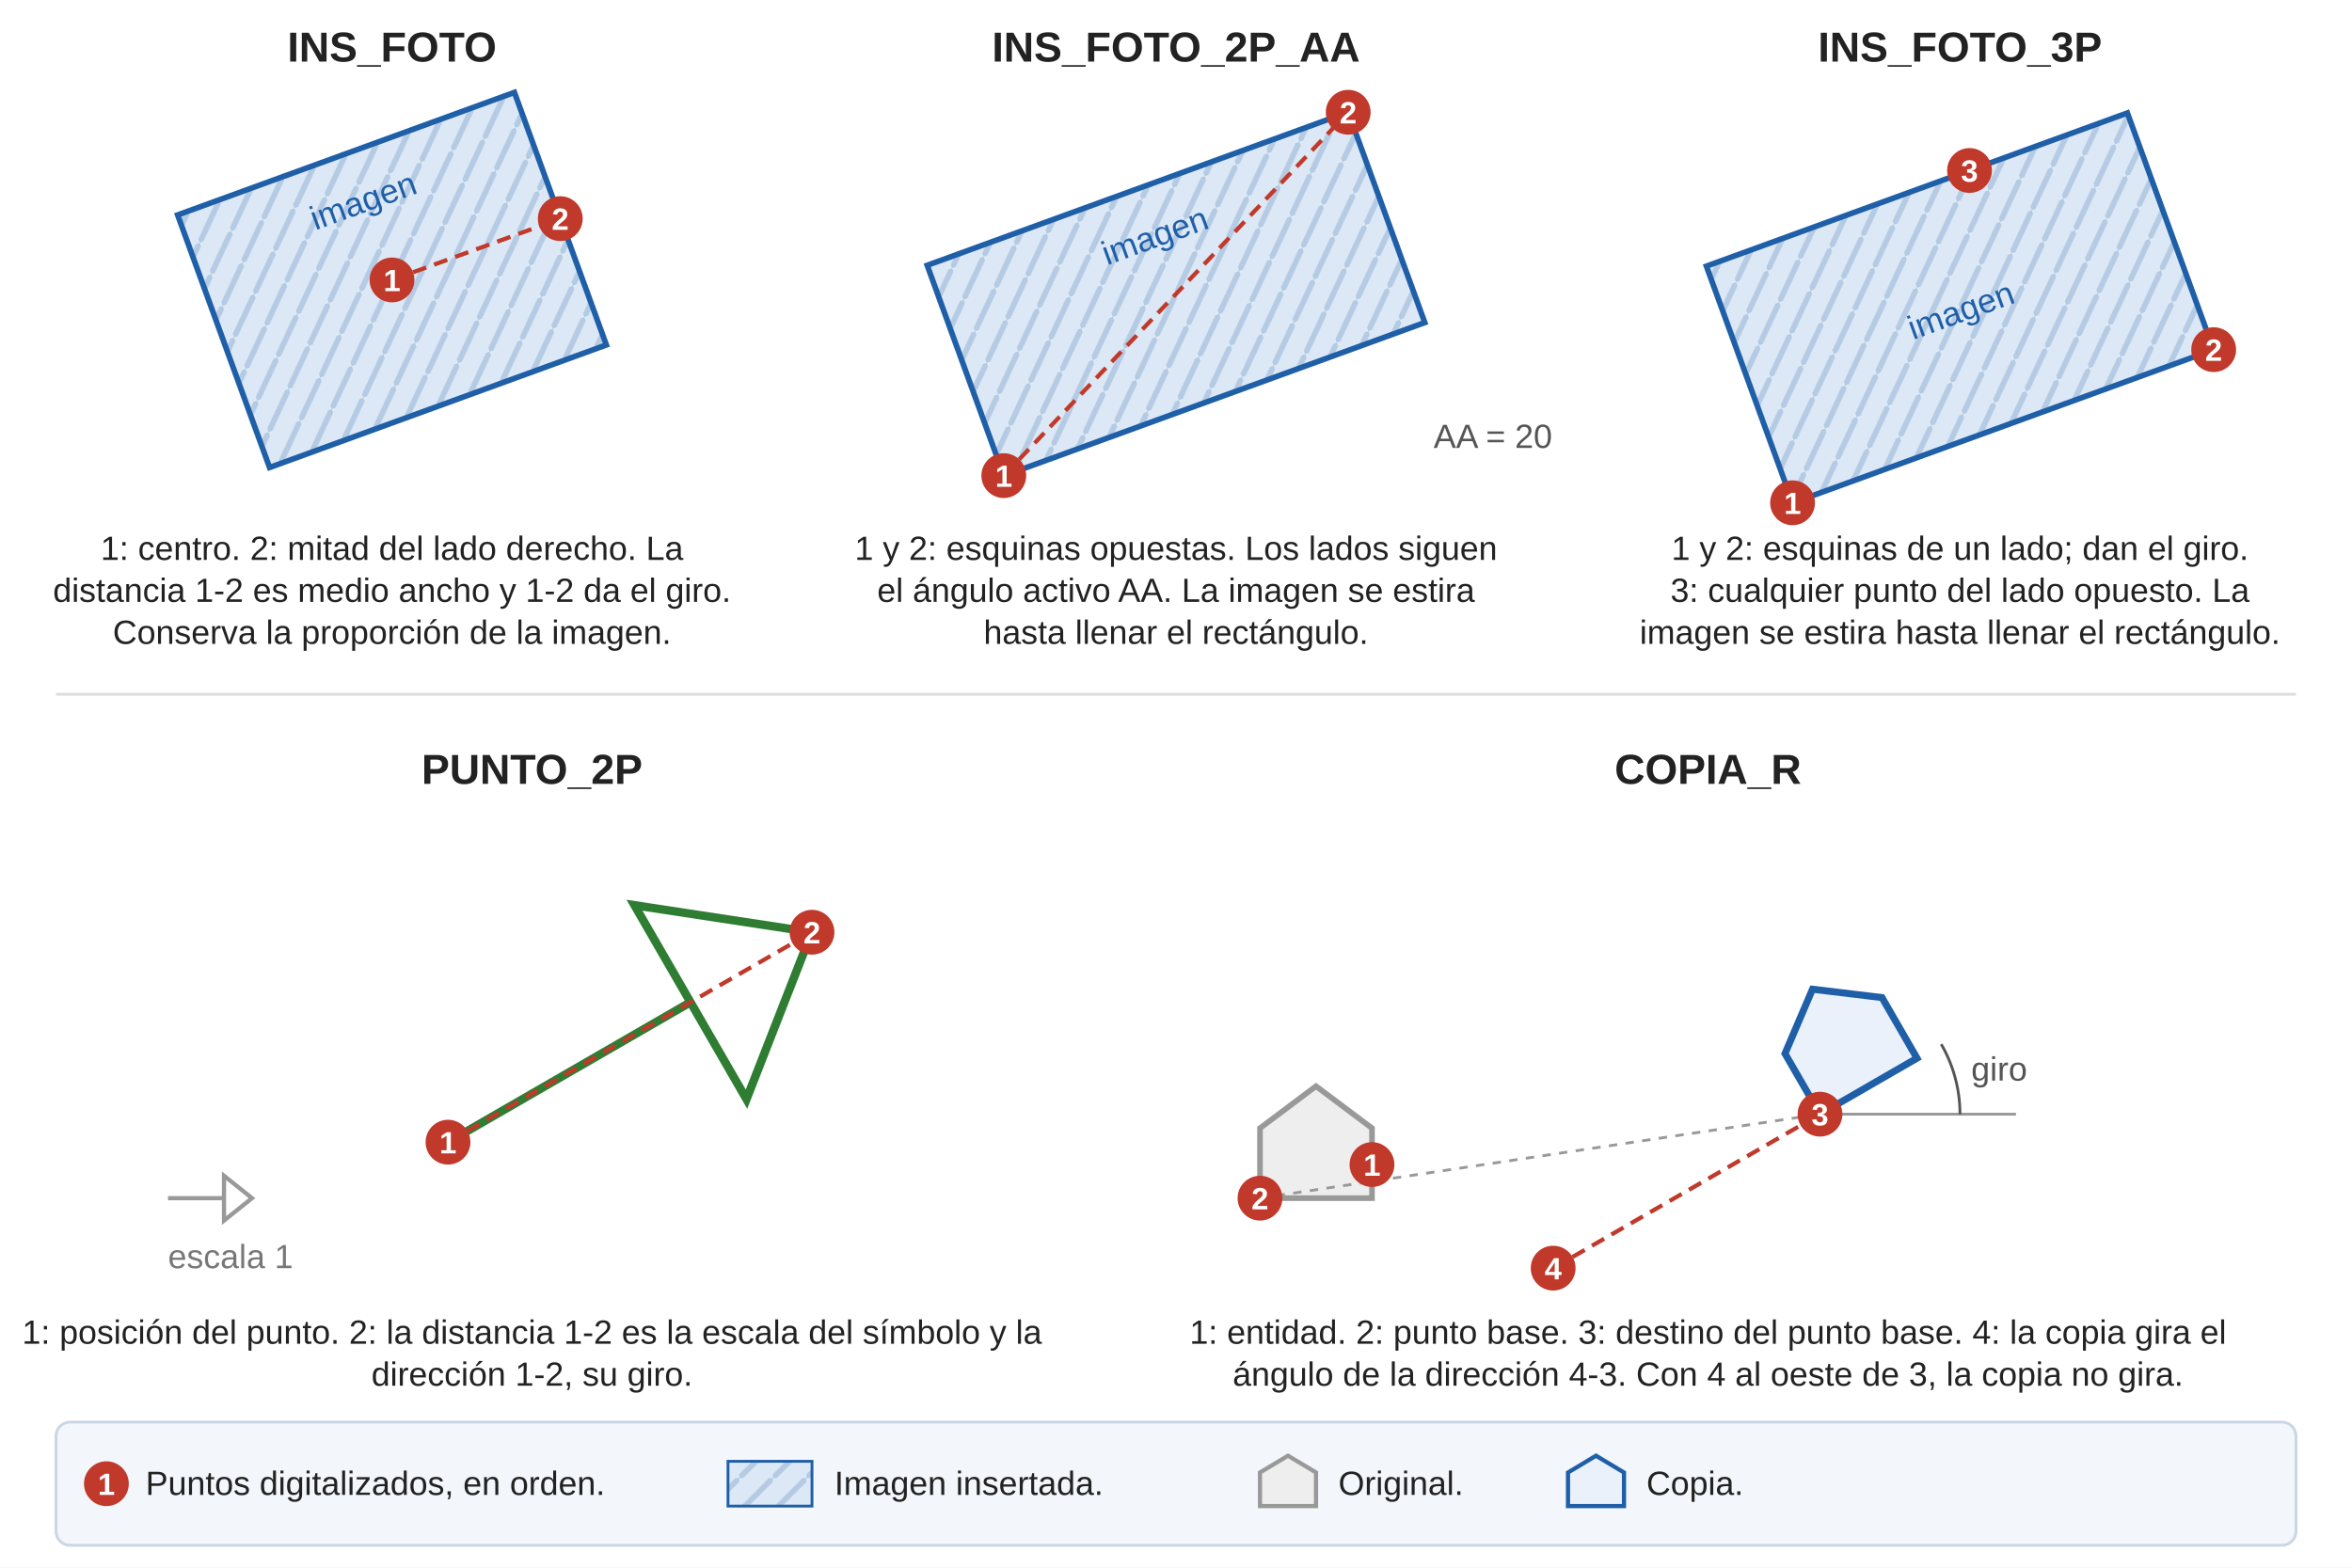
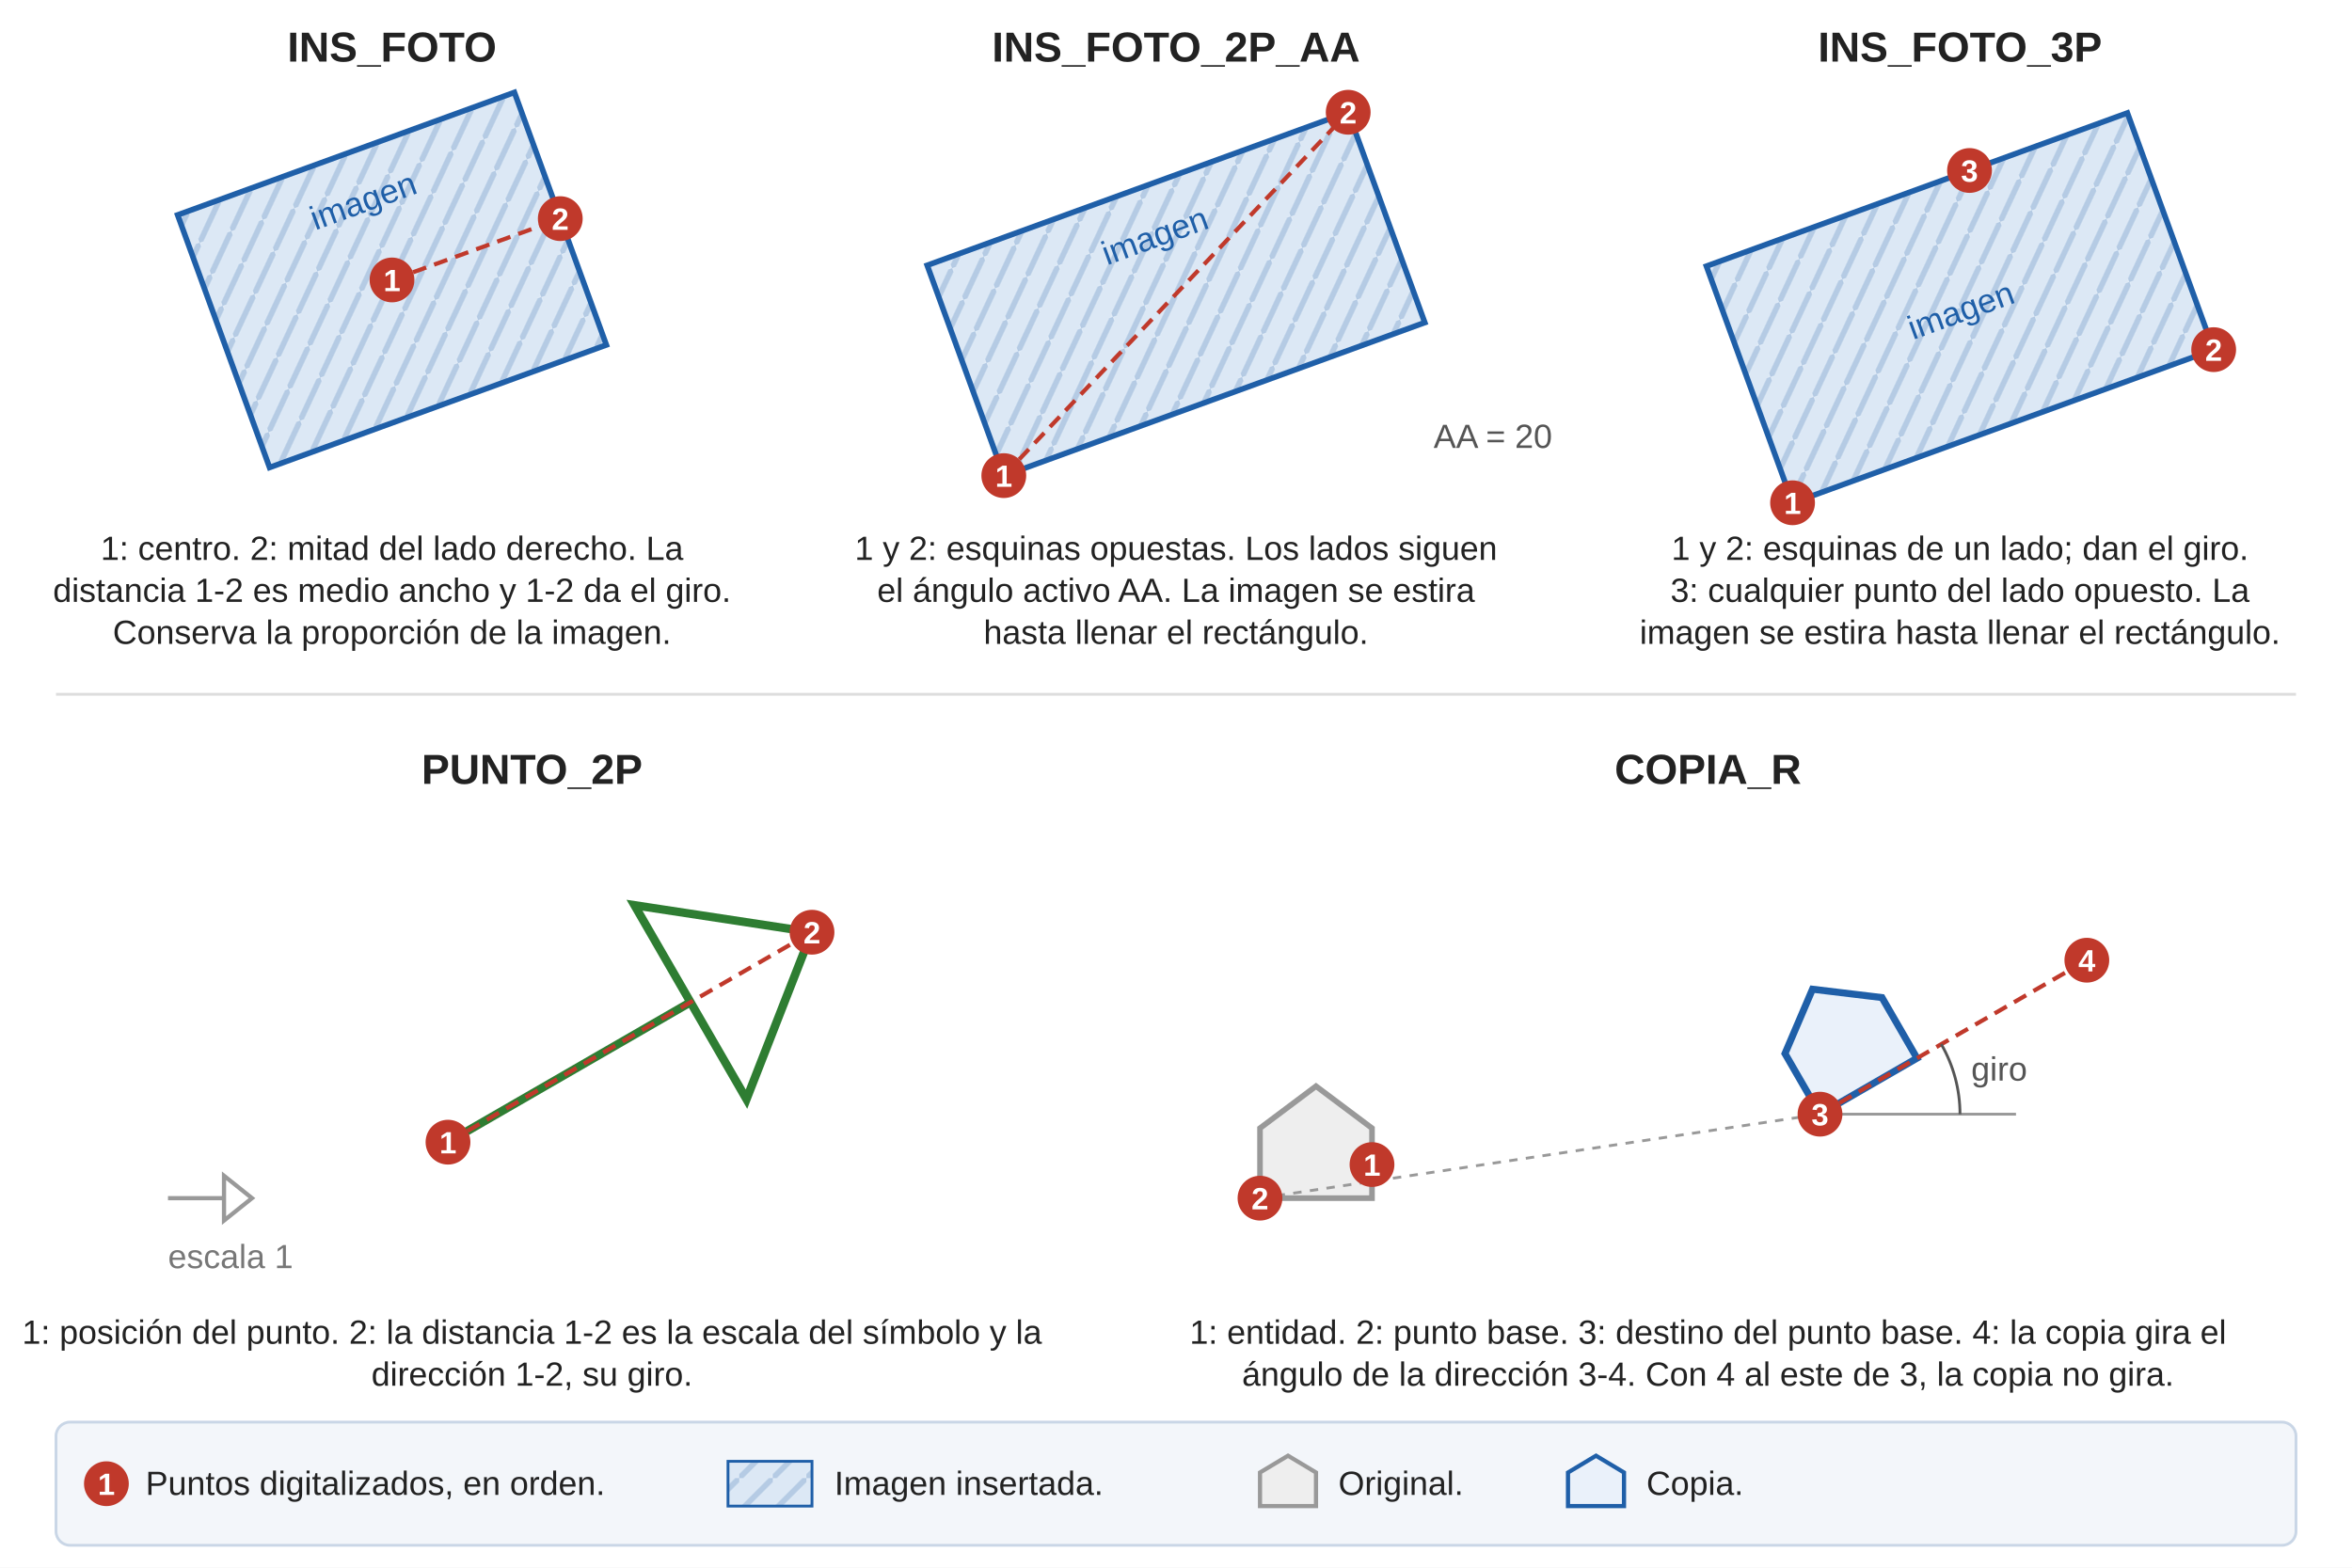
<svg xmlns="http://www.w3.org/2000/svg" width="840" height="560" viewBox="0 0 840 560" font-family="Segoe UI, Arial, sans-serif" font-size="12">
  <defs>
    <g id="p1">
      <circle r="8" fill="#c0392b" />
      <text y="4" text-anchor="middle" fill="#fff" font-size="11" font-weight="bold">1</text>
    </g>
    <g id="p2">
      <circle r="8" fill="#c0392b" />
      <text y="4" text-anchor="middle" fill="#fff" font-size="11" font-weight="bold">2</text>
    </g>
    <g id="p3">
      <circle r="8" fill="#c0392b" />
      <text y="4" text-anchor="middle" fill="#fff" font-size="11" font-weight="bold">3</text>
    </g>
    <g id="p4">
      <circle r="8" fill="#c0392b" />
      <text y="4" text-anchor="middle" fill="#fff" font-size="11" font-weight="bold">4</text>
    </g>
    <pattern id="textura" width="12" height="12" patternUnits="userSpaceOnUse">
      <rect width="12" height="12" fill="#dce8f5" />
      <path d="M 0 12 L 12 0" stroke="#b5cbe4" stroke-width="2" />
    </pattern>
  </defs>
  <rect width="840" height="560" fill="#ffffff" />
  <g transform="translate(0,0)">
    <text x="140" y="22" text-anchor="middle" font-size="15" font-weight="bold" fill="#222">INS_FOTO</text>
    <g transform="translate(140,100) rotate(-20)">
      <rect x="-64" y="-48" width="128" height="96" fill="url(#textura)" stroke="#1f5fa8" stroke-width="2" />
      <text x="0" y="-26" text-anchor="middle" fill="#1f5fa8">imagen</text>
      <line x1="0" y1="0" x2="64" y2="0" stroke="#c0392b" stroke-width="1.5" stroke-dasharray="5 3" />
    </g>
    <use href="#p1" x="140" y="100" />
    <use href="#p2" x="200.1" y="78.1" />
    <text x="140" y="200" text-anchor="middle" fill="#222">1: centro. 2: mitad del lado derecho. La</text>
    <text x="140" y="215" text-anchor="middle" fill="#222">distancia 1-2 es medio ancho y 1-2 da el giro.</text>
    <text x="140" y="230" text-anchor="middle" fill="#222">Conserva la proporción de la imagen.</text>
  </g>
  <g transform="translate(280,0)">
    <text x="140" y="22" text-anchor="middle" font-size="15" font-weight="bold" fill="#222">INS_FOTO_2P_AA</text>
    <g transform="translate(140,105) rotate(-20)">
      <rect x="-80" y="-40" width="160" height="80" fill="url(#textura)" stroke="#1f5fa8" stroke-width="2" />
      <text x="0" y="-18" text-anchor="middle" fill="#1f5fa8">imagen</text>
    </g>
    <line x1="78.5" y1="169.9" x2="201.5" y2="40.1" stroke="#c0392b" stroke-width="1.5" stroke-dasharray="5 3" />
    <use href="#p1" x="78.5" y="169.9" />
    <use href="#p2" x="201.5" y="40.1" />
    <text x="232" y="160" fill="#555">AA = 20</text>
    <text x="140" y="200" text-anchor="middle" fill="#222">1 y 2: esquinas opuestas. Los lados siguen</text>
    <text x="140" y="215" text-anchor="middle" fill="#222">el ángulo activo AA. La imagen se estira</text>
    <text x="140" y="230" text-anchor="middle" fill="#222">hasta llenar el rectángulo.</text>
  </g>
  <g transform="translate(560,0)">
    <text x="140" y="22" text-anchor="middle" font-size="15" font-weight="bold" fill="#222">INS_FOTO_3P</text>
    <g transform="translate(140,110) rotate(-20)">
      <rect x="-80" y="-45" width="160" height="90" fill="url(#textura)" stroke="#1f5fa8" stroke-width="2" />
      <text x="0" y="5" text-anchor="middle" fill="#1f5fa8">imagen</text>
    </g>
    <use href="#p1" x="80.2" y="179.6" />
    <use href="#p2" x="230.6" y="124.9" />
    <use href="#p3" x="143.4" y="60.9" />
    <text x="140" y="200" text-anchor="middle" fill="#222">1 y 2: esquinas de un lado; dan el giro.</text>
    <text x="140" y="215" text-anchor="middle" fill="#222">3: cualquier punto del lado opuesto. La</text>
    <text x="140" y="230" text-anchor="middle" fill="#222">imagen se estira hasta llenar el rectángulo.</text>
  </g>
  <line x1="20" y1="248" x2="820" y2="248" stroke="#ddd" />
  <g transform="translate(0,258)">
    <text x="190" y="22" text-anchor="middle" font-size="15" font-weight="bold" fill="#222">PUNTO_2P</text>
    <g transform="translate(60,170)" fill="none" stroke="#999" stroke-width="1.5">
      <path d="M 0 0 L 20 0 L 20 -8 L 30 0 L 20 8 L 20 0" />
    </g>
    <text x="60" y="195" fill="#777">escala 1</text>
    <g transform="translate(160,150) rotate(-30)">
      <path d="M 0 0 L 100 0 L 100 -40 L 150 0 L 100 40 L 100 0" fill="none" stroke="#2e7d32" stroke-width="3" />
      <line x1="0" y1="0" x2="150" y2="0" stroke="#c0392b" stroke-width="1.5" stroke-dasharray="5 3" />
    </g>
    <use href="#p1" x="160" y="150" />
    <use href="#p2" x="290" y="75" />
    <text x="190" y="222" text-anchor="middle" fill="#222">1: posición del punto. 2: la distancia 1-2 es la escala del símbolo y la</text>
    <text x="190" y="237" text-anchor="middle" fill="#222">dirección 1-2, su giro.</text>
  </g>
  <g transform="translate(400,258)">
    <text x="210" y="22" text-anchor="middle" font-size="15" font-weight="bold" fill="#222">COPIA_R</text>
    <polygon points="50,170 90,170 90,145 70,130 50,145" fill="#eee" stroke="#999" stroke-width="2" />
    <g transform="translate(250,140) rotate(-30)">
      <polygon points="0,0 40,0 40,-25 20,-40 0,-25" fill="#eaf1fa" stroke="#1f5fa8" stroke-width="2.5" />
    </g>
    <line x1="50" y1="170" x2="250" y2="140" stroke="#999" stroke-width="1" stroke-dasharray="3 3" />
-     <line x1="154.7" y1="195" x2="250" y2="140" stroke="#c0392b" stroke-width="1.5" stroke-dasharray="5 3" />
+     <line x1="250" y1="140" x2="345.3" y2="85" stroke="#c0392b" stroke-width="1.5" stroke-dasharray="5 3" />
    <line x1="250" y1="140" x2="320" y2="140" stroke="#999" stroke-width="1" />
    <path d="M 300 140 A 50 50 0 0 0 293.3 115" fill="none" stroke="#555" />
    <text x="304" y="128" fill="#555">giro</text>
    <use href="#p1" x="90" y="158" />
    <use href="#p2" x="50" y="170" />
    <use href="#p3" x="250" y="140" />
-     <use href="#p4" x="154.7" y="195" />
+     <use href="#p4" x="345.3" y="85" />
    <text x="210" y="222" text-anchor="middle" fill="#222">1: entidad. 2: punto base. 3: destino del punto base. 4: la copia gira el</text>
-     <text x="210" y="237" text-anchor="middle" fill="#222">ángulo de la dirección 4-3. Con 4 al oeste de 3, la copia no gira.</text>
+     <text x="210" y="237" text-anchor="middle" fill="#222">ángulo de la dirección 3-4. Con 4 al este de 3, la copia no gira.</text>
  </g>
  <rect x="20" y="508" width="800" height="44" rx="5" fill="#f3f6fa" stroke="#c9d6e6" />
  <use href="#p1" x="38" y="530" />
  <text x="52" y="534" fill="#222">Puntos digitalizados, en orden.</text>
  <rect x="260" y="522" width="30" height="16" fill="url(#textura)" stroke="#1f5fa8" />
  <text x="298" y="534" fill="#222">Imagen insertada.</text>
  <polygon points="450,538 470,538 470,526 460,520 450,526" fill="#eee" stroke="#999" stroke-width="1.5" />
  <text x="478" y="534" fill="#222">Original.</text>
  <polygon points="560,538 580,538 580,526 570,520 560,526" fill="#eaf1fa" stroke="#1f5fa8" stroke-width="1.5" />
  <text x="588" y="534" fill="#222">Copia.</text>
</svg>
